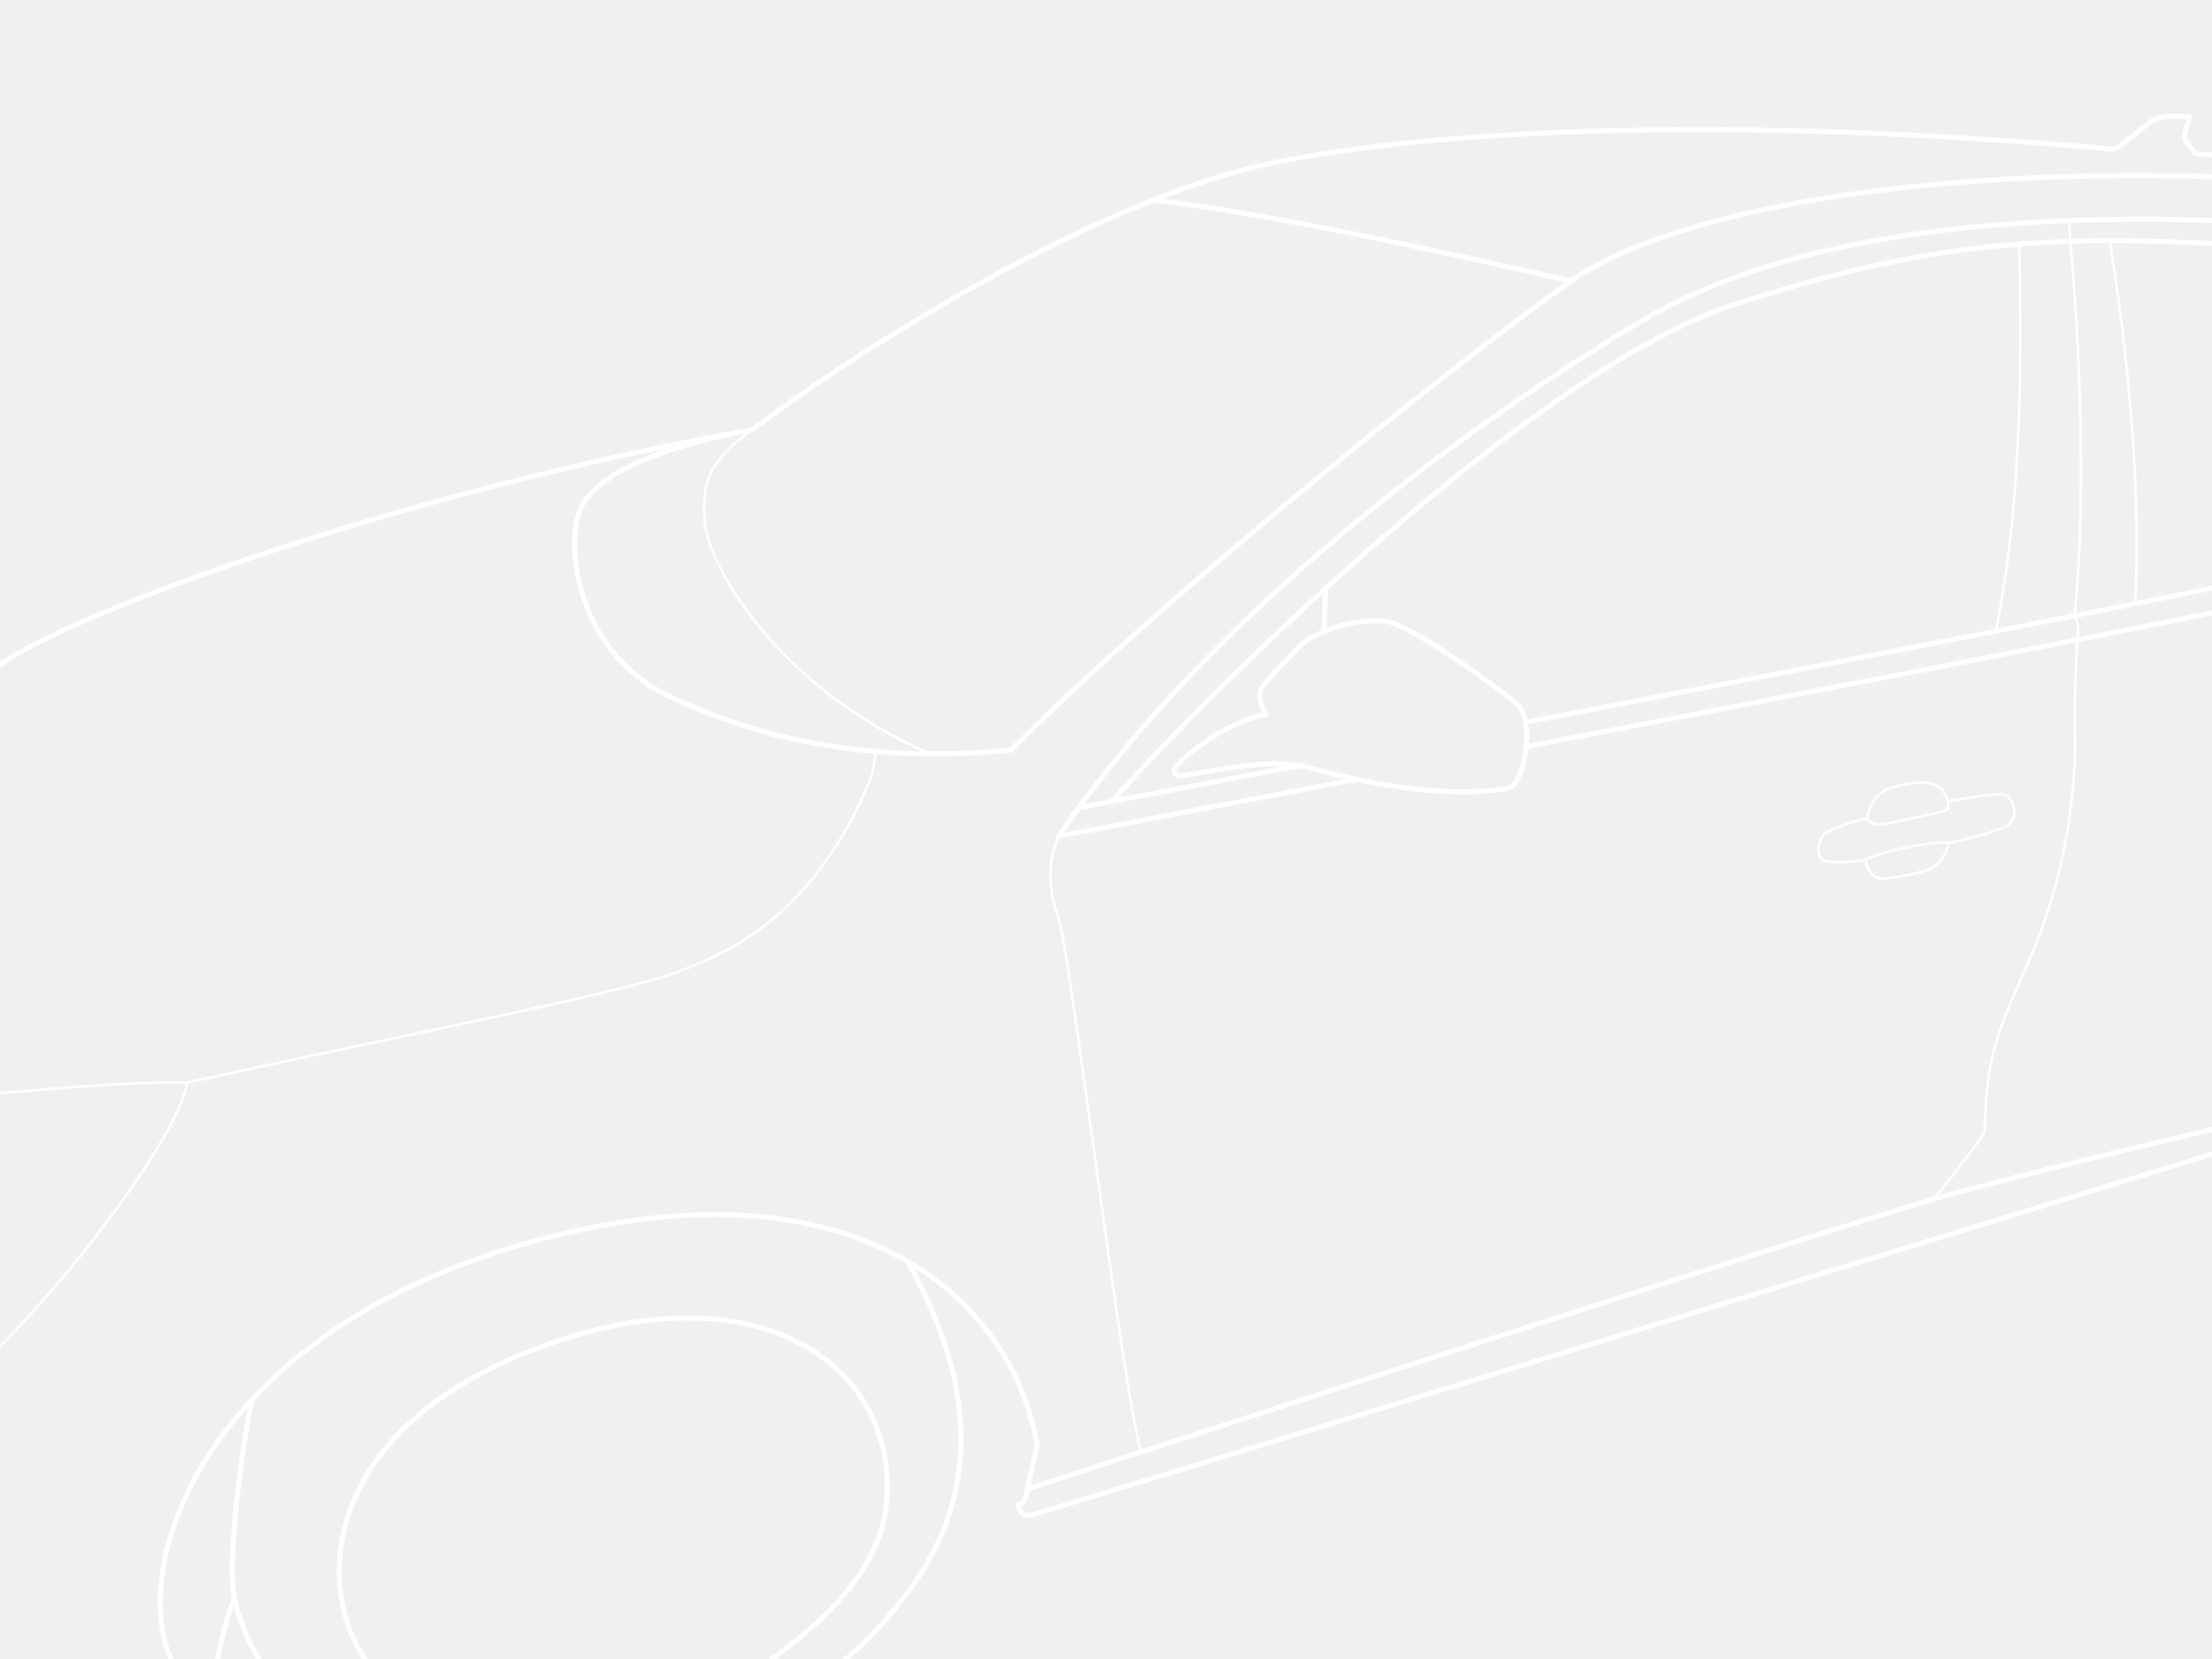
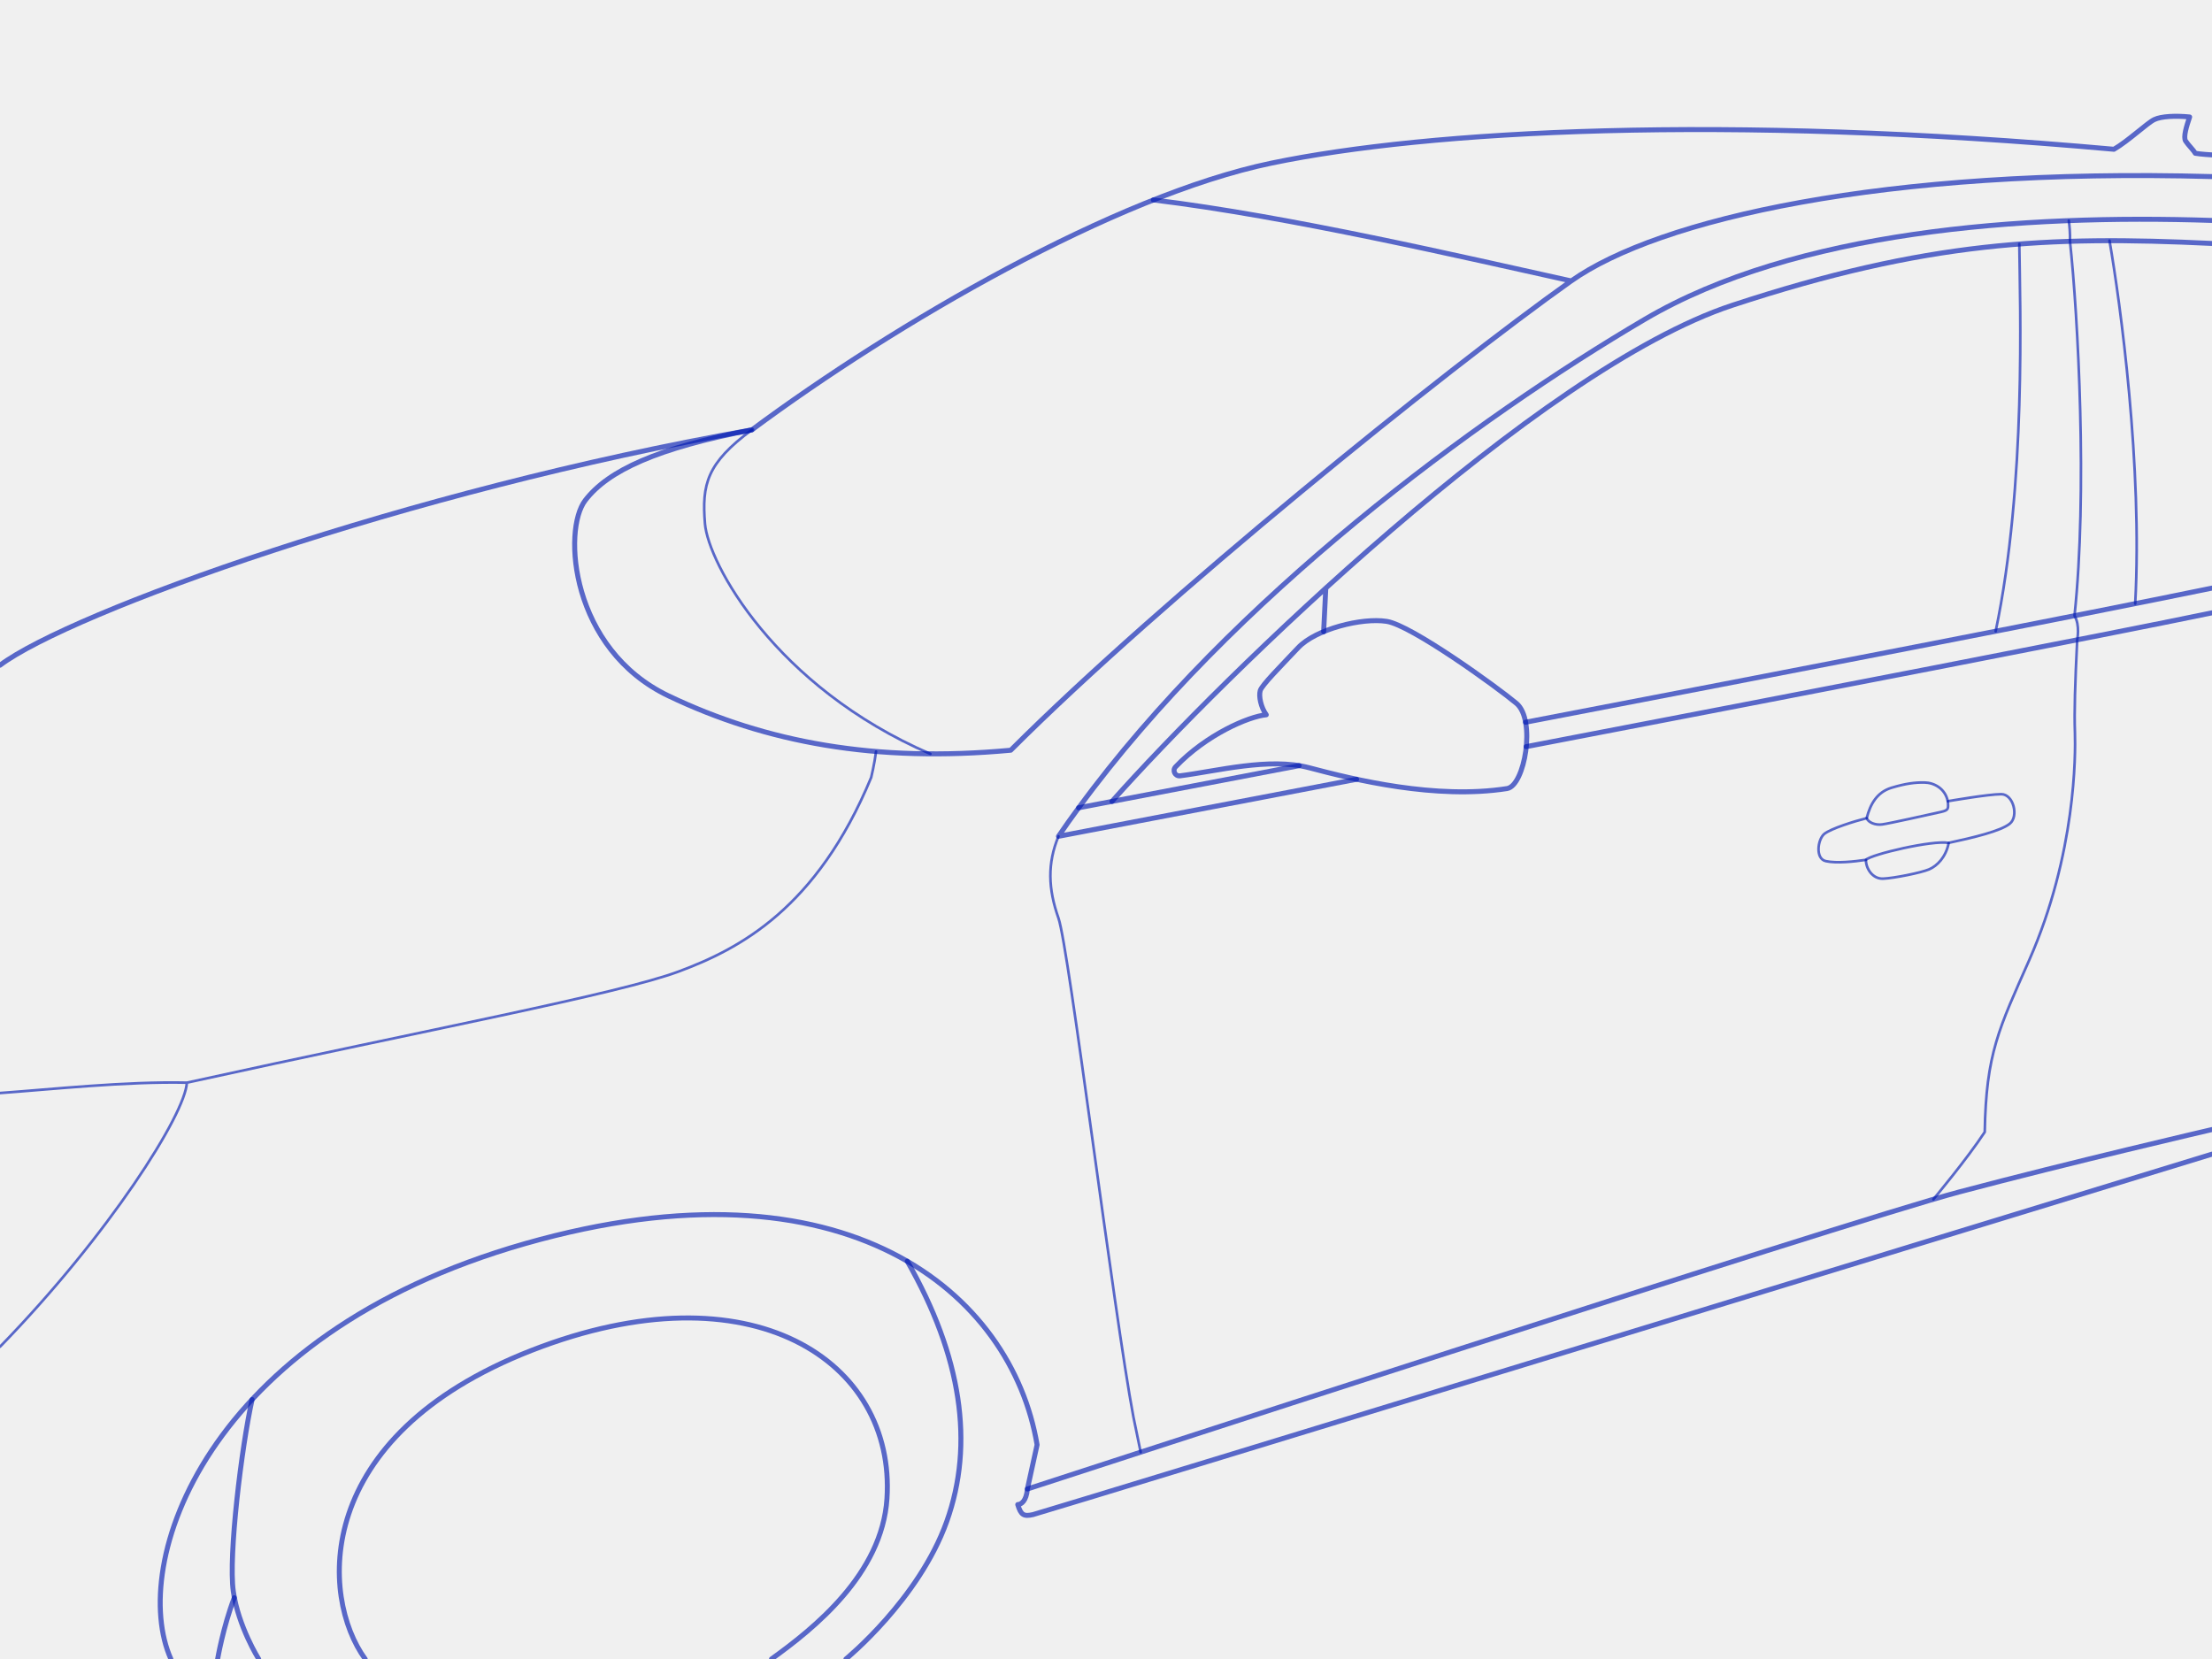
<svg xmlns="http://www.w3.org/2000/svg" version="1.1" id="Layer_3" x="0" y="0" viewBox="0 0 2048 1536" style="enable-background:new 0 0 2048 1536" xml:space="preserve">
-   <style>.st0,.st1{fill:none;stroke:#fff;stroke-width:4.618;stroke-linecap:round;stroke-linejoin:round;stroke-miterlimit:10}.st1{stroke-width:2.427}</style>
+   <style>.st0,.st1{fill:none;stroke:#0018b2a1;stroke-width:4.618;stroke-linecap:round;stroke-linejoin:round;stroke-miterlimit:10}.st1{stroke-width:2.427}</style>
  <path class="st0" d="M0 615.9C64.9 567.1 376.4 454.4 696.1 398c132.5-98.3 335.9-216.8 481.2-247s418.4-45.3 779.9-12.8c13.2-7.6 31-24.5 37.4-27.5 6.4-3.1 19.9-3.7 32.7-2.4-2.8 8.3-6.1 18.7-3.7 22.3 2.4 3.7 7 8 8.9 11.3 4.6.9 15.5 1.5 15.5 1.5" />
  <path class="st0" d="M696.1 398c-87.5 16.8-132.9 37.5-154.2 65.2-21.3 27.7-13.4 137.9 77.1 181.1s191.7 61.9 316.8 50.3c140.5-140.5 401.6-351.3 518.9-434.5-99.3-21.9-260.8-59.7-386.9-75M1454.6 260.2c80.6-57.1 289.5-105.1 593.4-96.7M1413 691.3c258.2-49.6 536.6-103.5 635-123.9" />
  <path class="st0" d="M1256 721.5c-112.1 21.5-210.8 40.4-276 52.8 6-8.9 12.3-17.7 18.7-26.4C1141 553.3 1367.4 387 1522.9 295.6c139.3-81.9 349.4-97.3 525.1-91.5" />
  <path class="st0" d="M1088.4 710c-3.2 3.4-.4 8.9 4.2 8.3 33.4-4.2 82.5-17.3 119.4-7.5 41.8 11.1 117.4 29.6 183.3 19.3 16.3-2.5 27-63.6 8.7-78.9-18.3-15.3-97.2-72.3-120.1-75.9-22.9-3.6-65.7 7.1-82 24.4-16.3 17.3-33.6 34.6-35.1 39.7-1.5 5.1.5 15.3 5.6 22.4-16.3 1.5-55.6 18.4-84 48.2z" />
  <path class="st0" d="M1412.4 668.7C1650 623.1 1920 570.8 2048 544.5M1202.8 708.9c-71.6 13.7-132 25.2-173.3 33.1-12 2.3-22.3 4.3-30.9 5.9" />
  <path class="st0" d="M1029.5 742C1132 626.7 1424.1 341.8 1604 282.6s292.3-64.5 444-57.2M1225.5 584.9l2-40.4h0" />
  <path class="st1" d="M1915.4 204.3c.6 3.4 1.4 12.4 1.1 19.1 7.5 69.3 16.3 232.8 4.2 346.7 5.3 8.6 2.5 22.4 2.5 22.4-2 40.3-2.8 66.4-2.1 86 .6 19.6 1 112.1-42.4 210.6-27.8 63-39.9 86.1-41.1 159-16.4 25-47.6 62.3-47.6 62.3" />
  <path class="st0" d="M158.2 1536c-38.9-87.2 30.6-299.8 328-384.6 297.5-84.8 450.4 45.9 474 186.3l-9 41c-.9 10.9-5.7 14.3-8.9 14.3 2.9 9.8 5.6 11.2 14.1 9.3 8.5-1.9 1091.5-333.7 1091.5-333.7" />
  <path class="st0" d="M951.2 1378.6s759.1-247.5 862.3-274.9c103.2-27.4 234.5-57.9 234.5-57.9" />
  <path class="st1" d="M980 774.3c-10.4 25.1-9.6 48.5 0 75.8 9.6 27.3 51.3 366.1 69.4 461.9l6.7 32.5M1728.3 757.5c-10.9 2.7-33.1 9.6-39.3 14.6-6.1 5.1-8.5 23 1.5 25.2 10 2.2 26.4.4 37-1.2 5.4-5.2 61.8-18.4 76.6-15.7 23-4.9 48.4-11 56.7-17.8 8.4-6.7 3.4-27.3-7.9-27.3-12.1 0-49.4 6.5-49.4 6.5.1 6.6 1.5 8.2-6.7 10s-47.8 10.7-54.2 11.5c-6.4.9-12.9-1.9-14.3-5.8z" />
  <path class="st1" d="M1728.3 757.5c3.3-13.1 9.6-24 22.8-28.1 13.3-4 22.2-5.1 30.7-4.9 8.5.1 19.1 5.2 21.6 17.4M1727.6 796.2c-.1 7.8 6.1 17.8 16 17.3 9.9-.4 34.9-5.4 42.5-8.6 7.6-3.3 15.5-11.4 18.1-24.3M1869.6 225.9c.6 56.4 6.6 222.6-21.9 358.6M1953.1 222.8c10 57.6 30.7 208.8 23.8 336.1M0 1012c47.2-3.4 116.8-10.9 173-9.6-1.3 28.9-72 140.8-173 244.5M173 1002.4c225.2-49.5 399.5-82.1 455.6-103s127.7-58.3 178-179.6c0 0 3.1-12.8 4.5-24" />
  <path class="st0" d="M233.4 1295.8c-9.8 44-22 144.8-17.4 177.5 4.6 32.6 23.5 62.7 23.5 62.7M840 1167.7c50.2 87.9 62.3 169.1 36.5 241.1-25.8 72.1-93.3 127.2-93.3 127.2" />
  <path class="st0" d="M338.1 1536c-41.7-57.4-50-206 154-285.7 204-79.6 337.4 10.2 329.1 137.3-4.6 69.8-67.5 120.1-106.9 148.4M201.5 1536s5-29.4 15.4-56.7" />
  <path class="st1" d="M696.1 398c-41.7 30.8-46.4 50.5-43.4 86.9 3 36.3 64.7 150.9 208.7 213.1" />
</svg>
